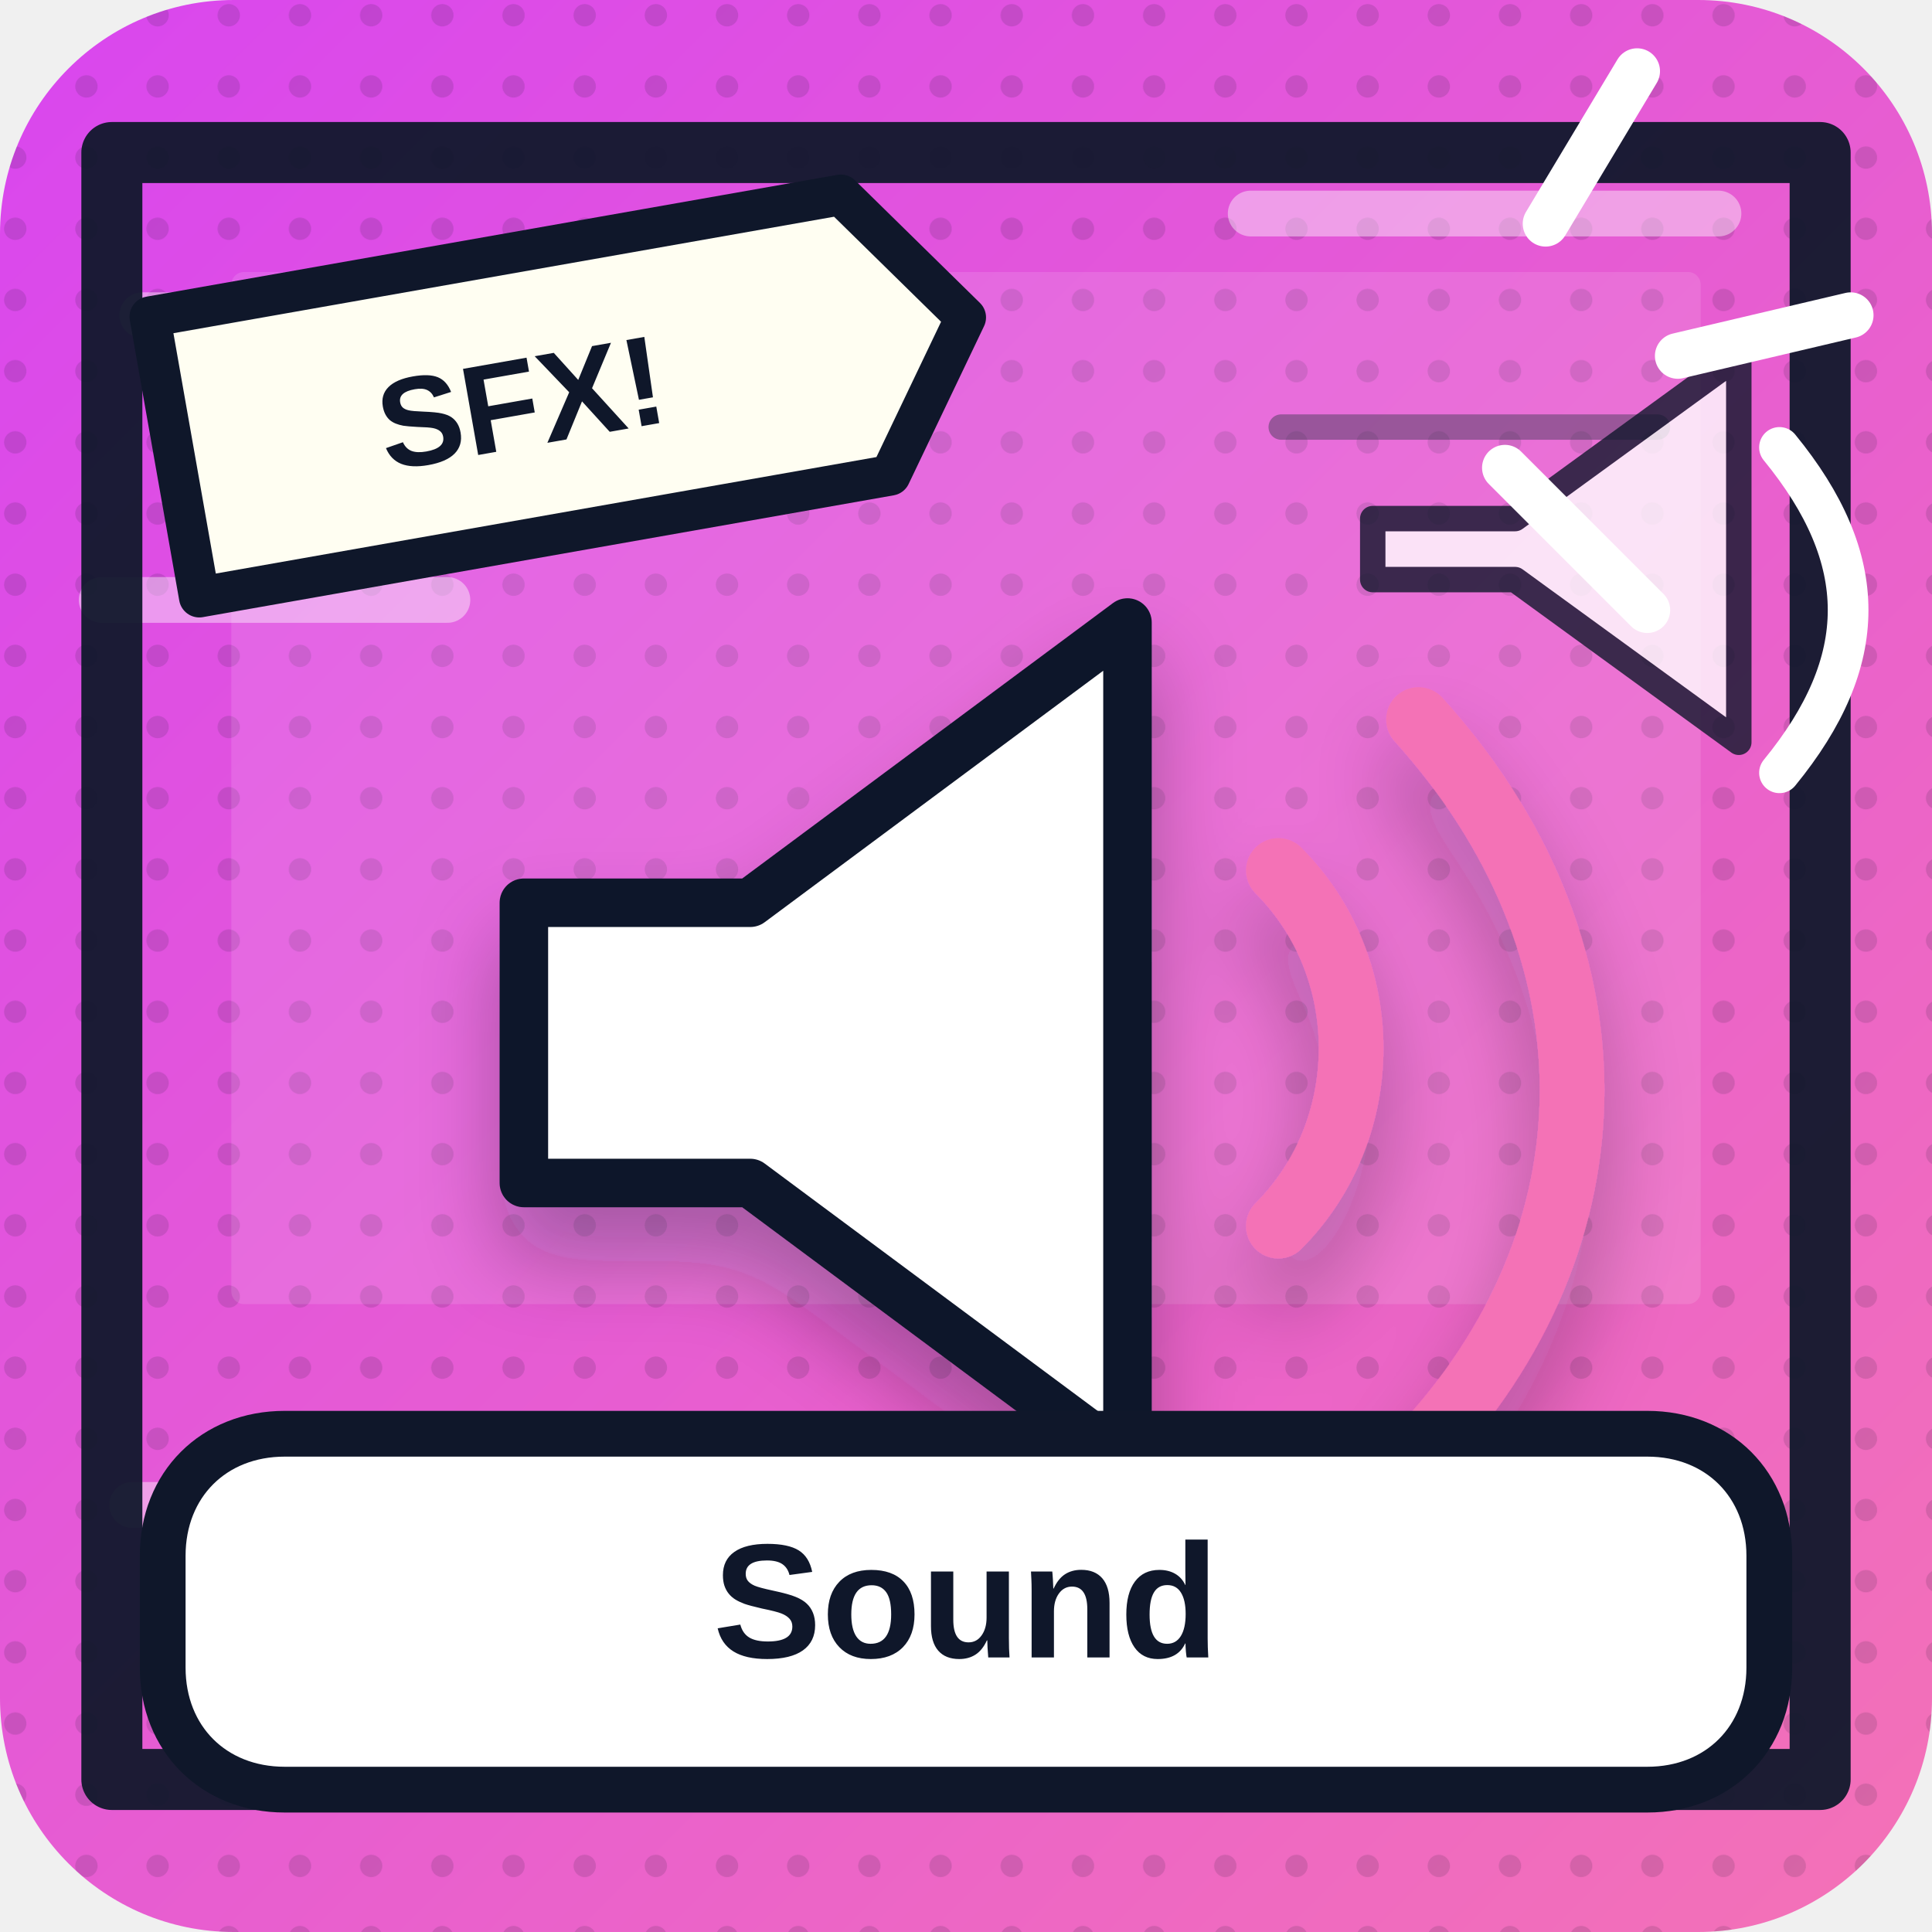
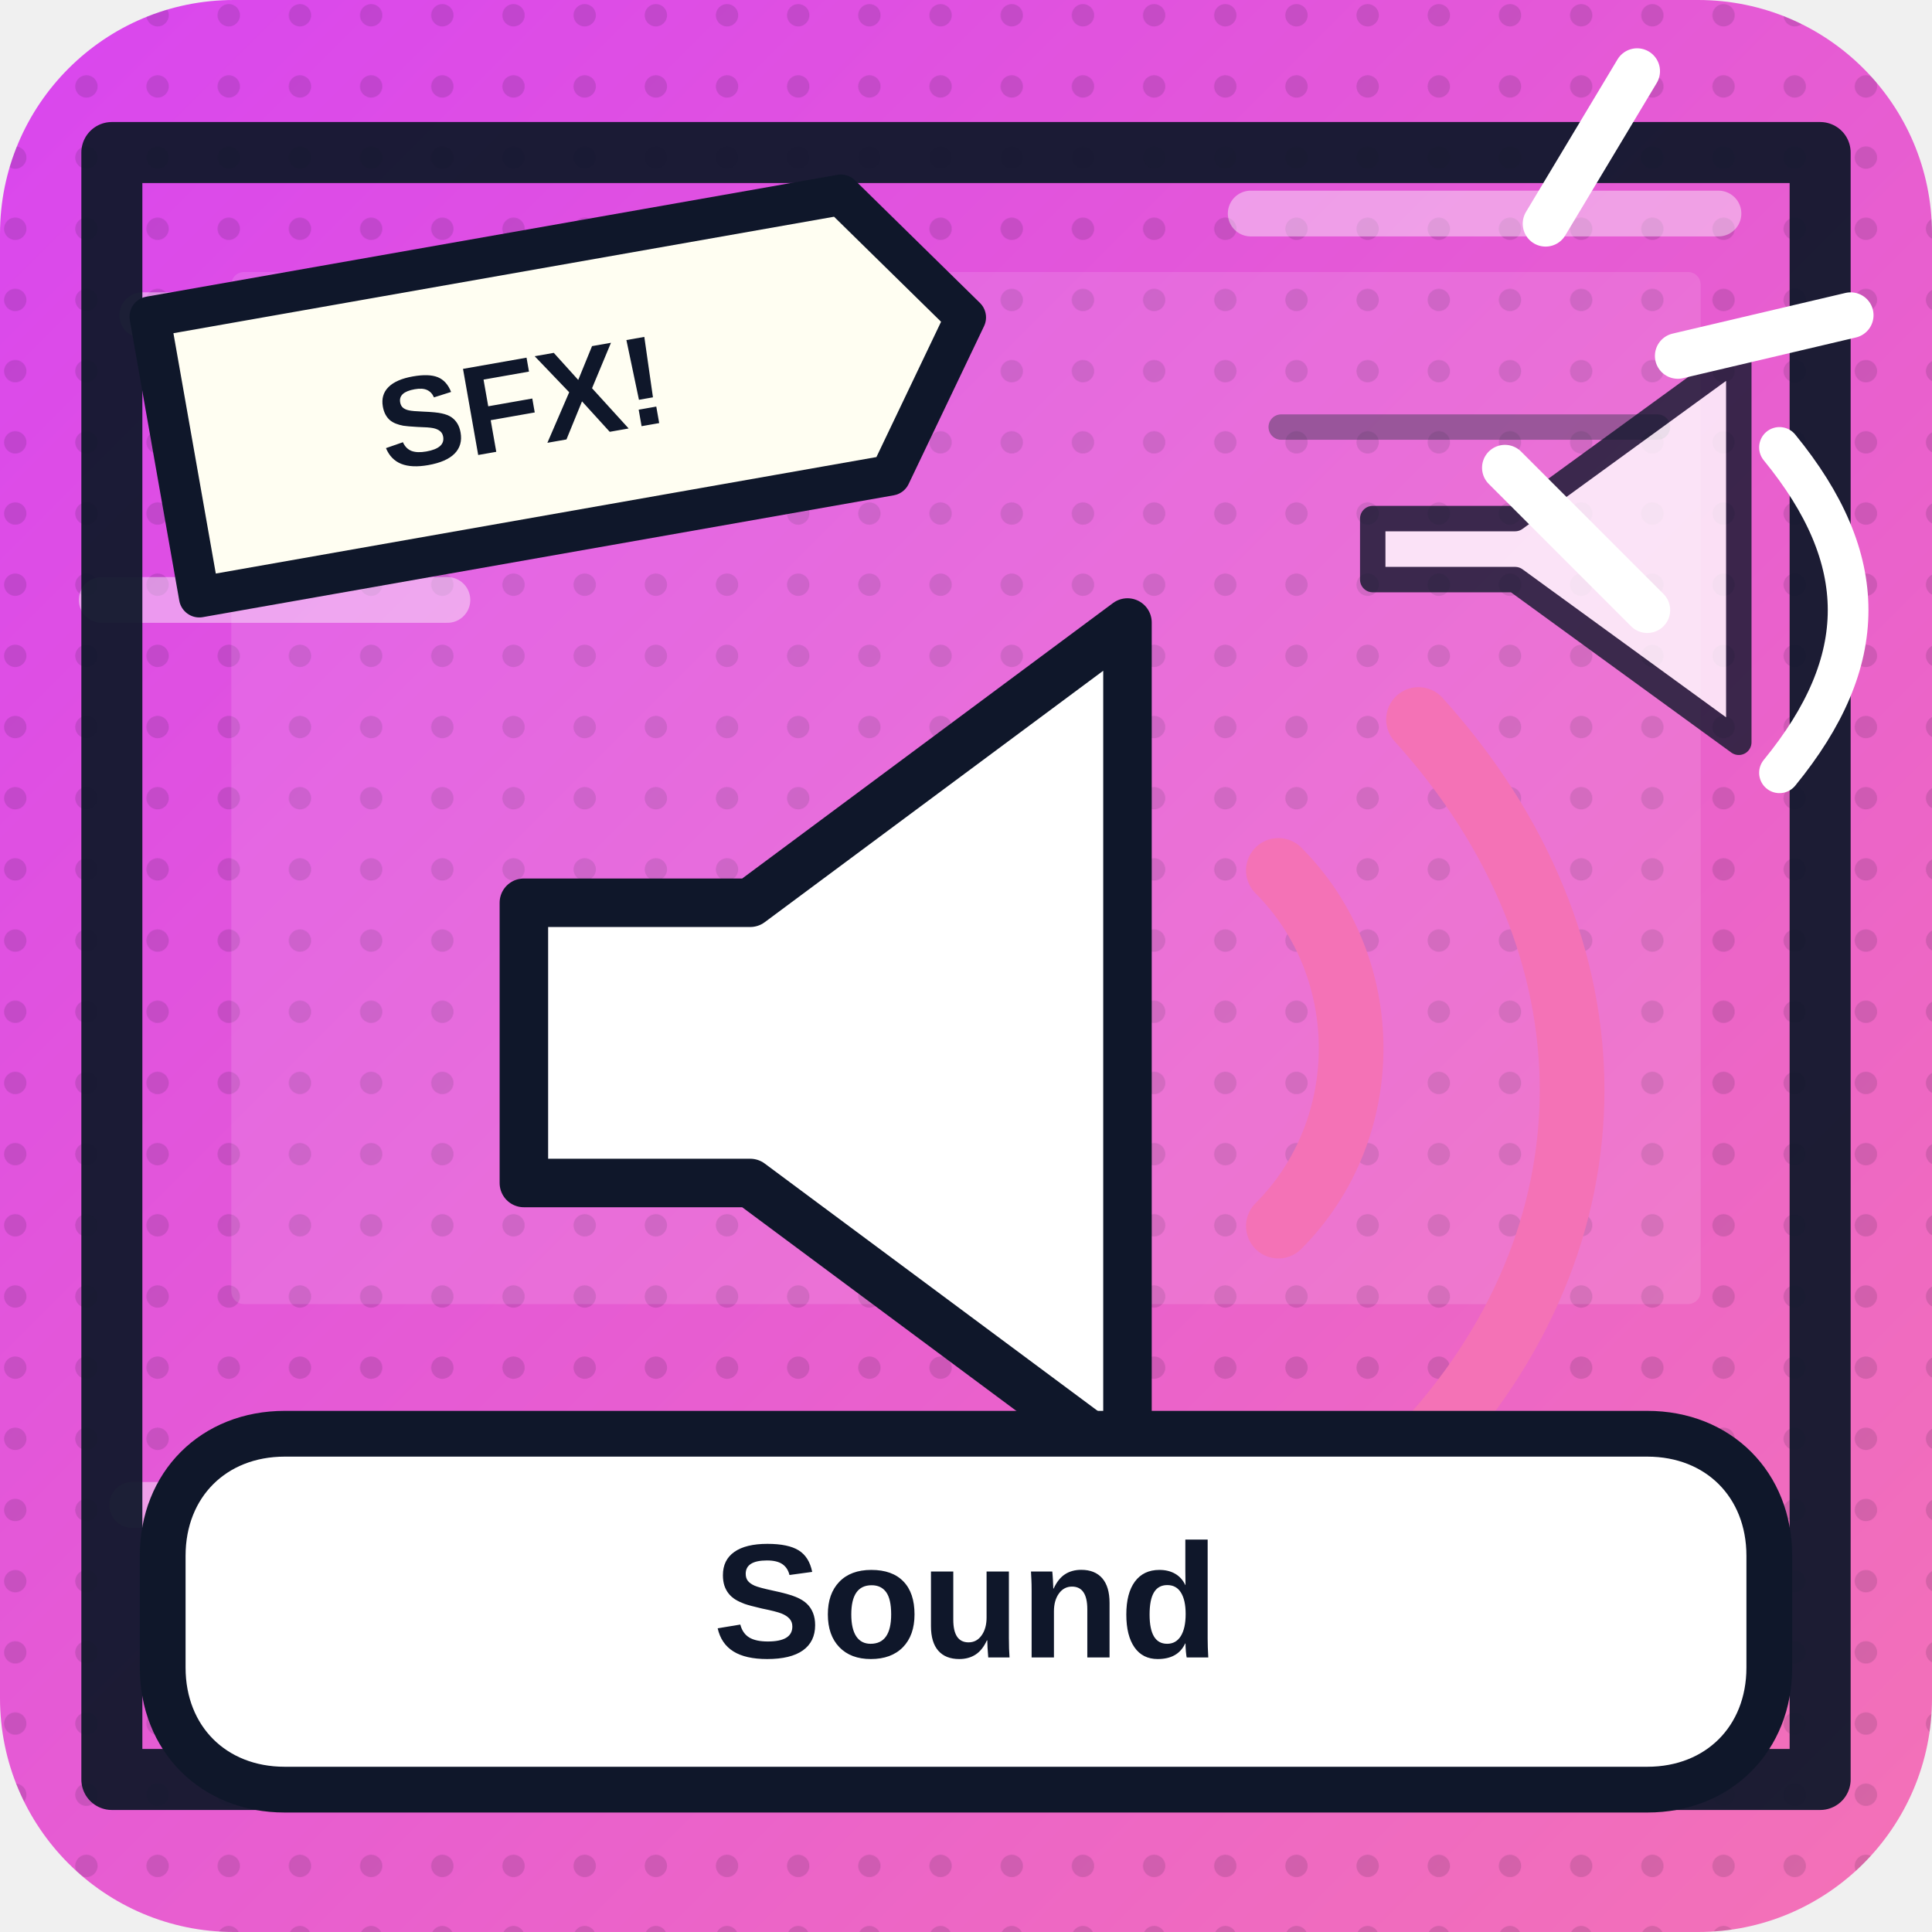
<svg xmlns="http://www.w3.org/2000/svg" viewBox="0 0 380 380" role="img" aria-label="Sound manga classroom tool icon">
  <defs>
    <linearGradient id="bg" x1="0" y1="0" x2="1" y2="1">
      <stop offset="0" stop-color="#d946ef" />
      <stop offset="1" stop-color="#f472b6" />
    </linearGradient>
    <pattern id="dots" width="14" height="14" patternUnits="userSpaceOnUse">
      <circle cx="3" cy="3" r="2.2" fill="#0f172a" opacity=".13" />
    </pattern>
-     <filter id="shadow" x="-20%" y="-20%" width="140%" height="140%">
-       <feDropShadow dx="0" dy="10" stdDeviation="8" flood-color="#0f172a" flood-opacity=".28" />
-     </filter>
  </defs>
  <rect width="380" height="380" rx="46" fill="url(#bg)" />
  <rect width="380" height="380" rx="46" fill="url(#dots)" />
  <path d="M28 62h92M20 118h68M26 296h110M246 42h92M288 300h58M38 340h74" stroke="#fff" stroke-width="9" stroke-linecap="round" opacity=".42" />
  <path d="M42 92h48M252 84h74M258 328h42" stroke="#0f172a" stroke-width="5" stroke-linecap="round" opacity=".42" />
  <path d="M22 30h336v320H22z" fill="none" stroke="#0f172a" stroke-width="12" stroke-linejoin="round" opacity=".94" />
  <path d="M48 56h284v198H48z" fill="#ffffff" opacity=".12" stroke="#ffffff" stroke-width="5" stroke-linejoin="round" />
  <path d="M270 114h28l44 32V70l-44 32h-28z" fill="#fff" opacity=".8" stroke="#0f172a" stroke-width="5" stroke-linejoin="round" />
  <path d="M350 88c18 22 18 42 0 64" fill="none" stroke="#fff" stroke-width="8" stroke-linecap="round" />
-   <g transform="translate(14 44) scale(1.06)" filter="url(#shadow)">
+   <g transform="translate(14 44) scale(1.06)">
    <path d="M84 178h42l70 52V74l-70 52H84z" fill="#ffffff" stroke="#0f172a" stroke-width="9" stroke-linejoin="round" />
    <path d="M224 120c18 18 18 48 0 66M250 92c38 42 38 96 0 136" fill="none" stroke="#f472b6" stroke-width="12" stroke-linecap="round" />
  </g>
  <path d="M56 282h268c14 0 24 10 24 24v22c0 14-10 24-24 24H56c-14 0-24-10-24-24v-22c0-14 10-24 24-24z" fill="#ffffff" stroke="#0f172a" stroke-width="9" />
  <text x="190" y="326" text-anchor="middle" font-size="32" font-weight="900" fill="#0f172a" font-family="Arial Black, Arial">Sound</text>
  <g transform="rotate(-10 102 82)">
    <path d="M34 50h138l20 28-20 28H34z" fill="#fffef2" stroke="#0f172a" stroke-width="8" stroke-linejoin="round" />
    <text x="103" y="88" text-anchor="middle" font-size="25" font-weight="900" fill="#0f172a" font-family="Arial Black, Arial">SFX!</text>
  </g>
  <path d="M304 44l18-30M330 70l34-8M296 92l28 28" stroke="#fff" stroke-width="9" stroke-linecap="round" />
</svg>
